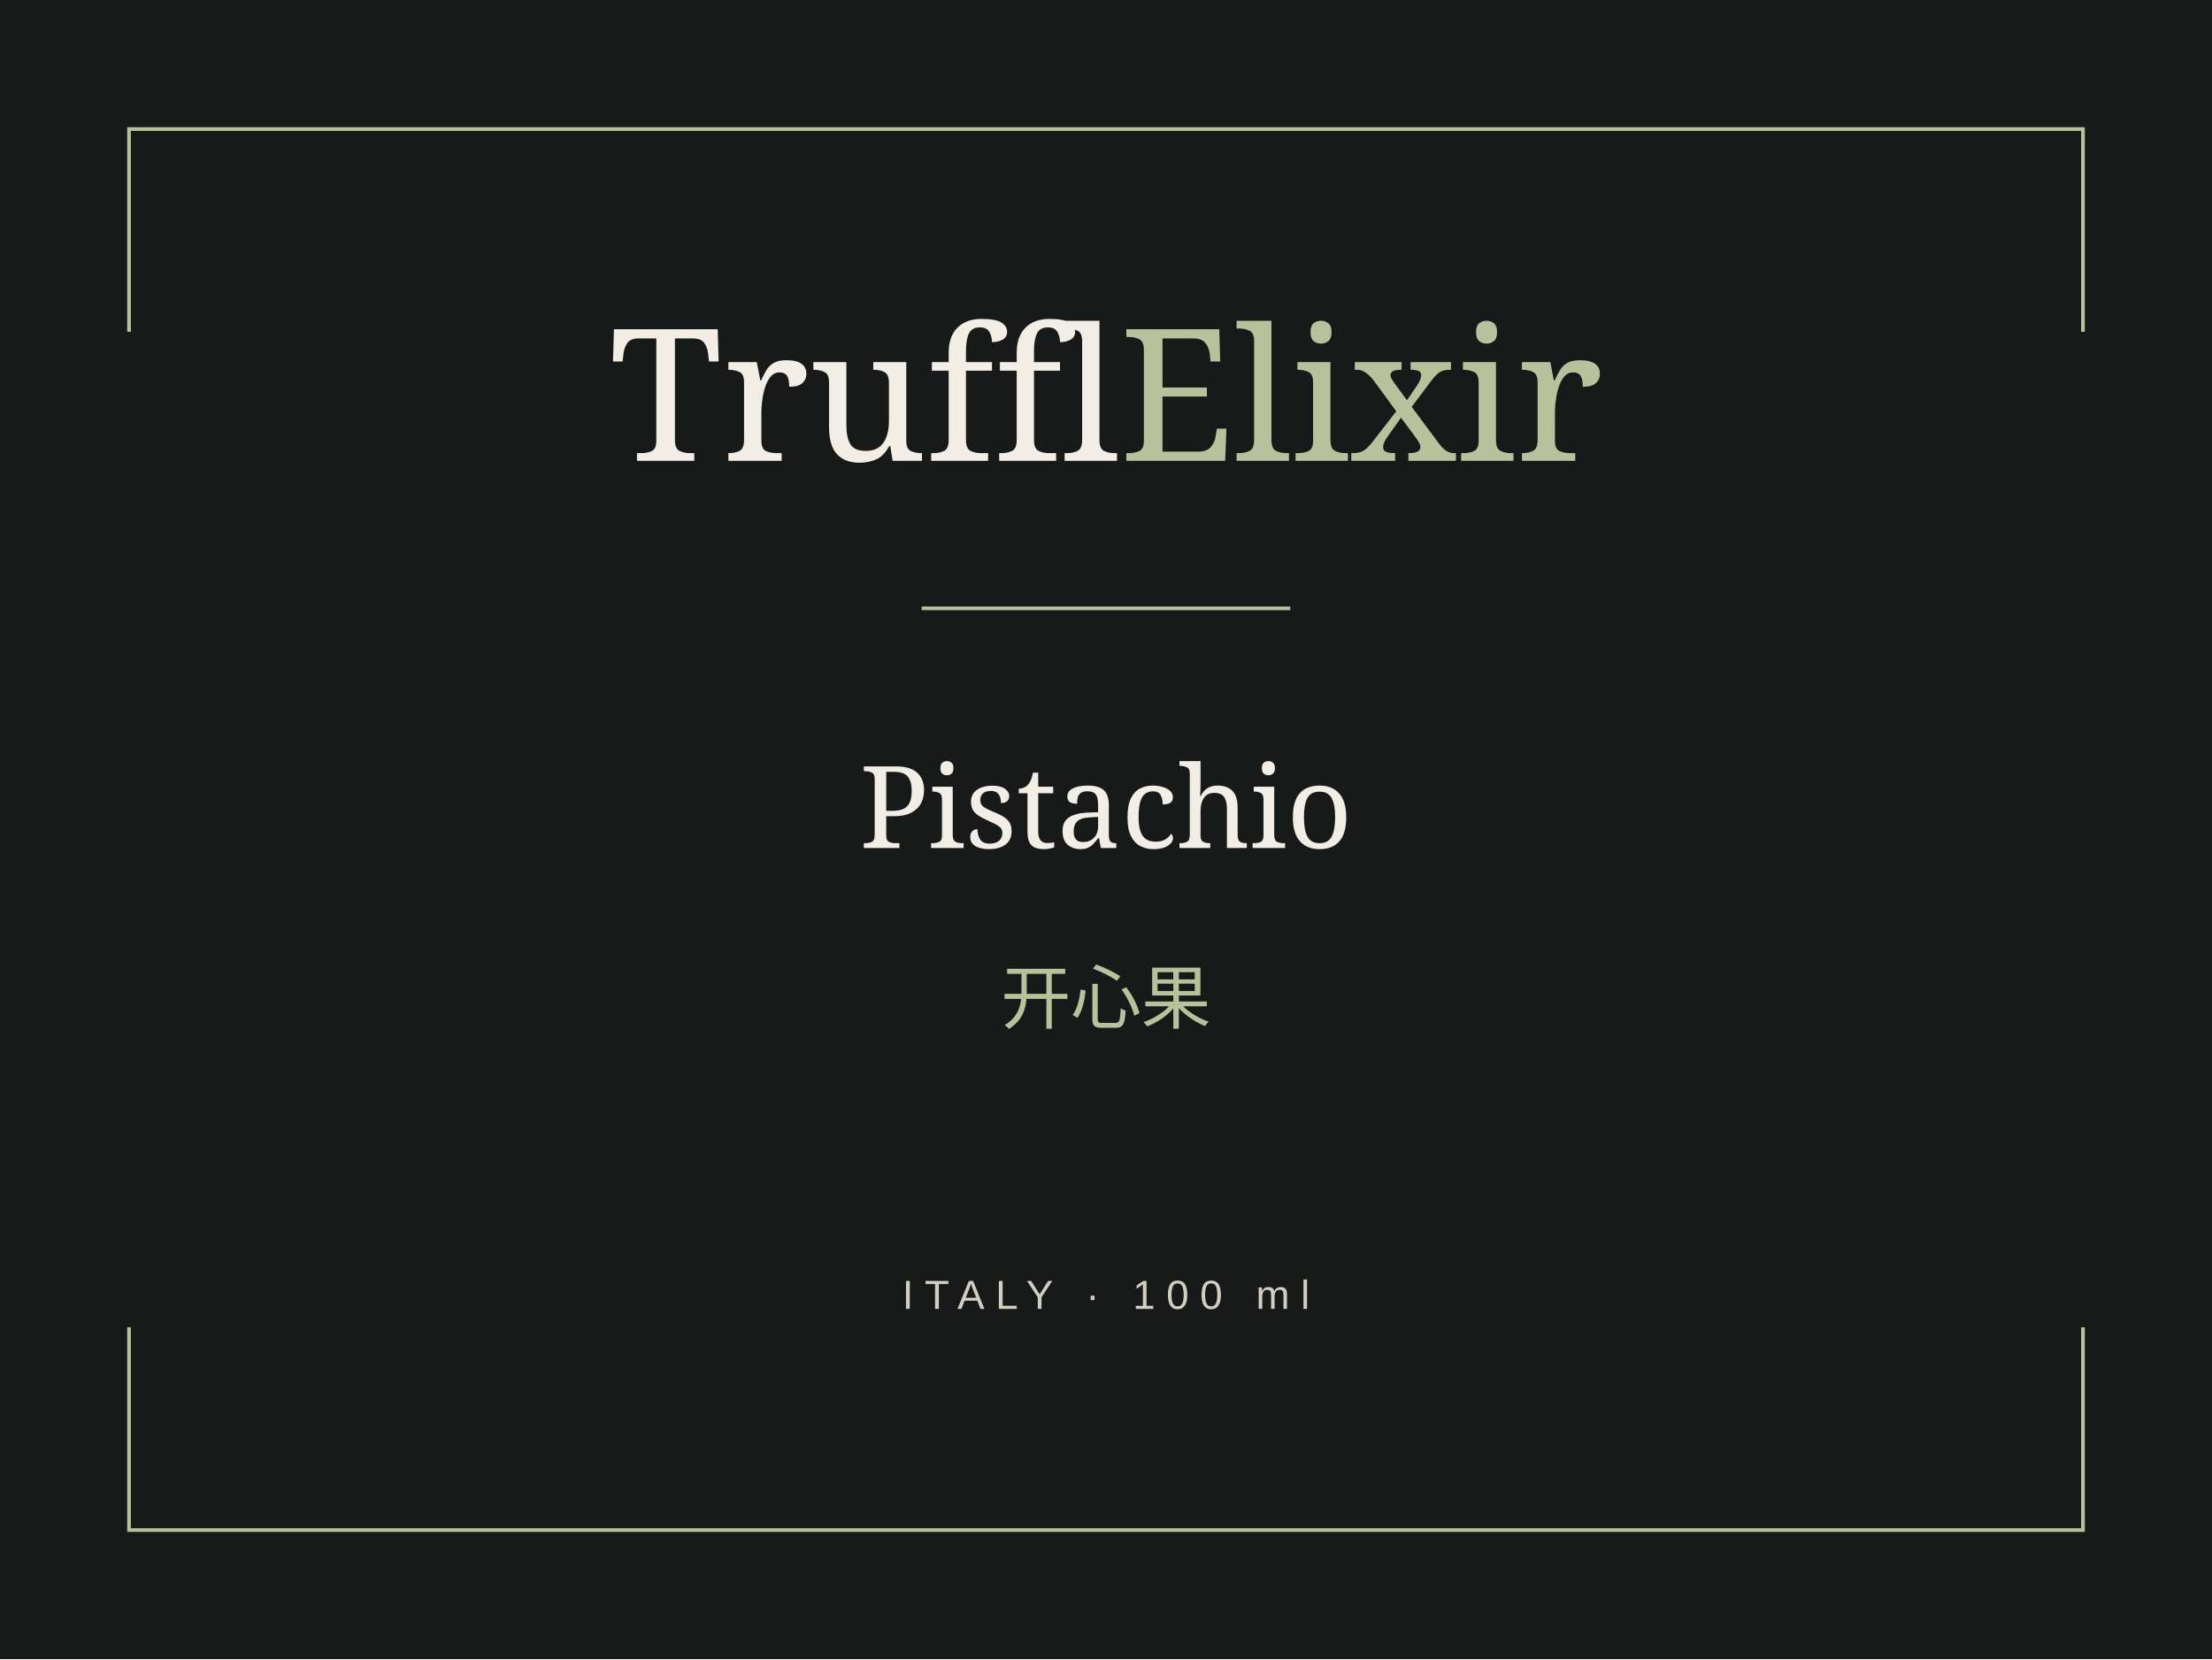
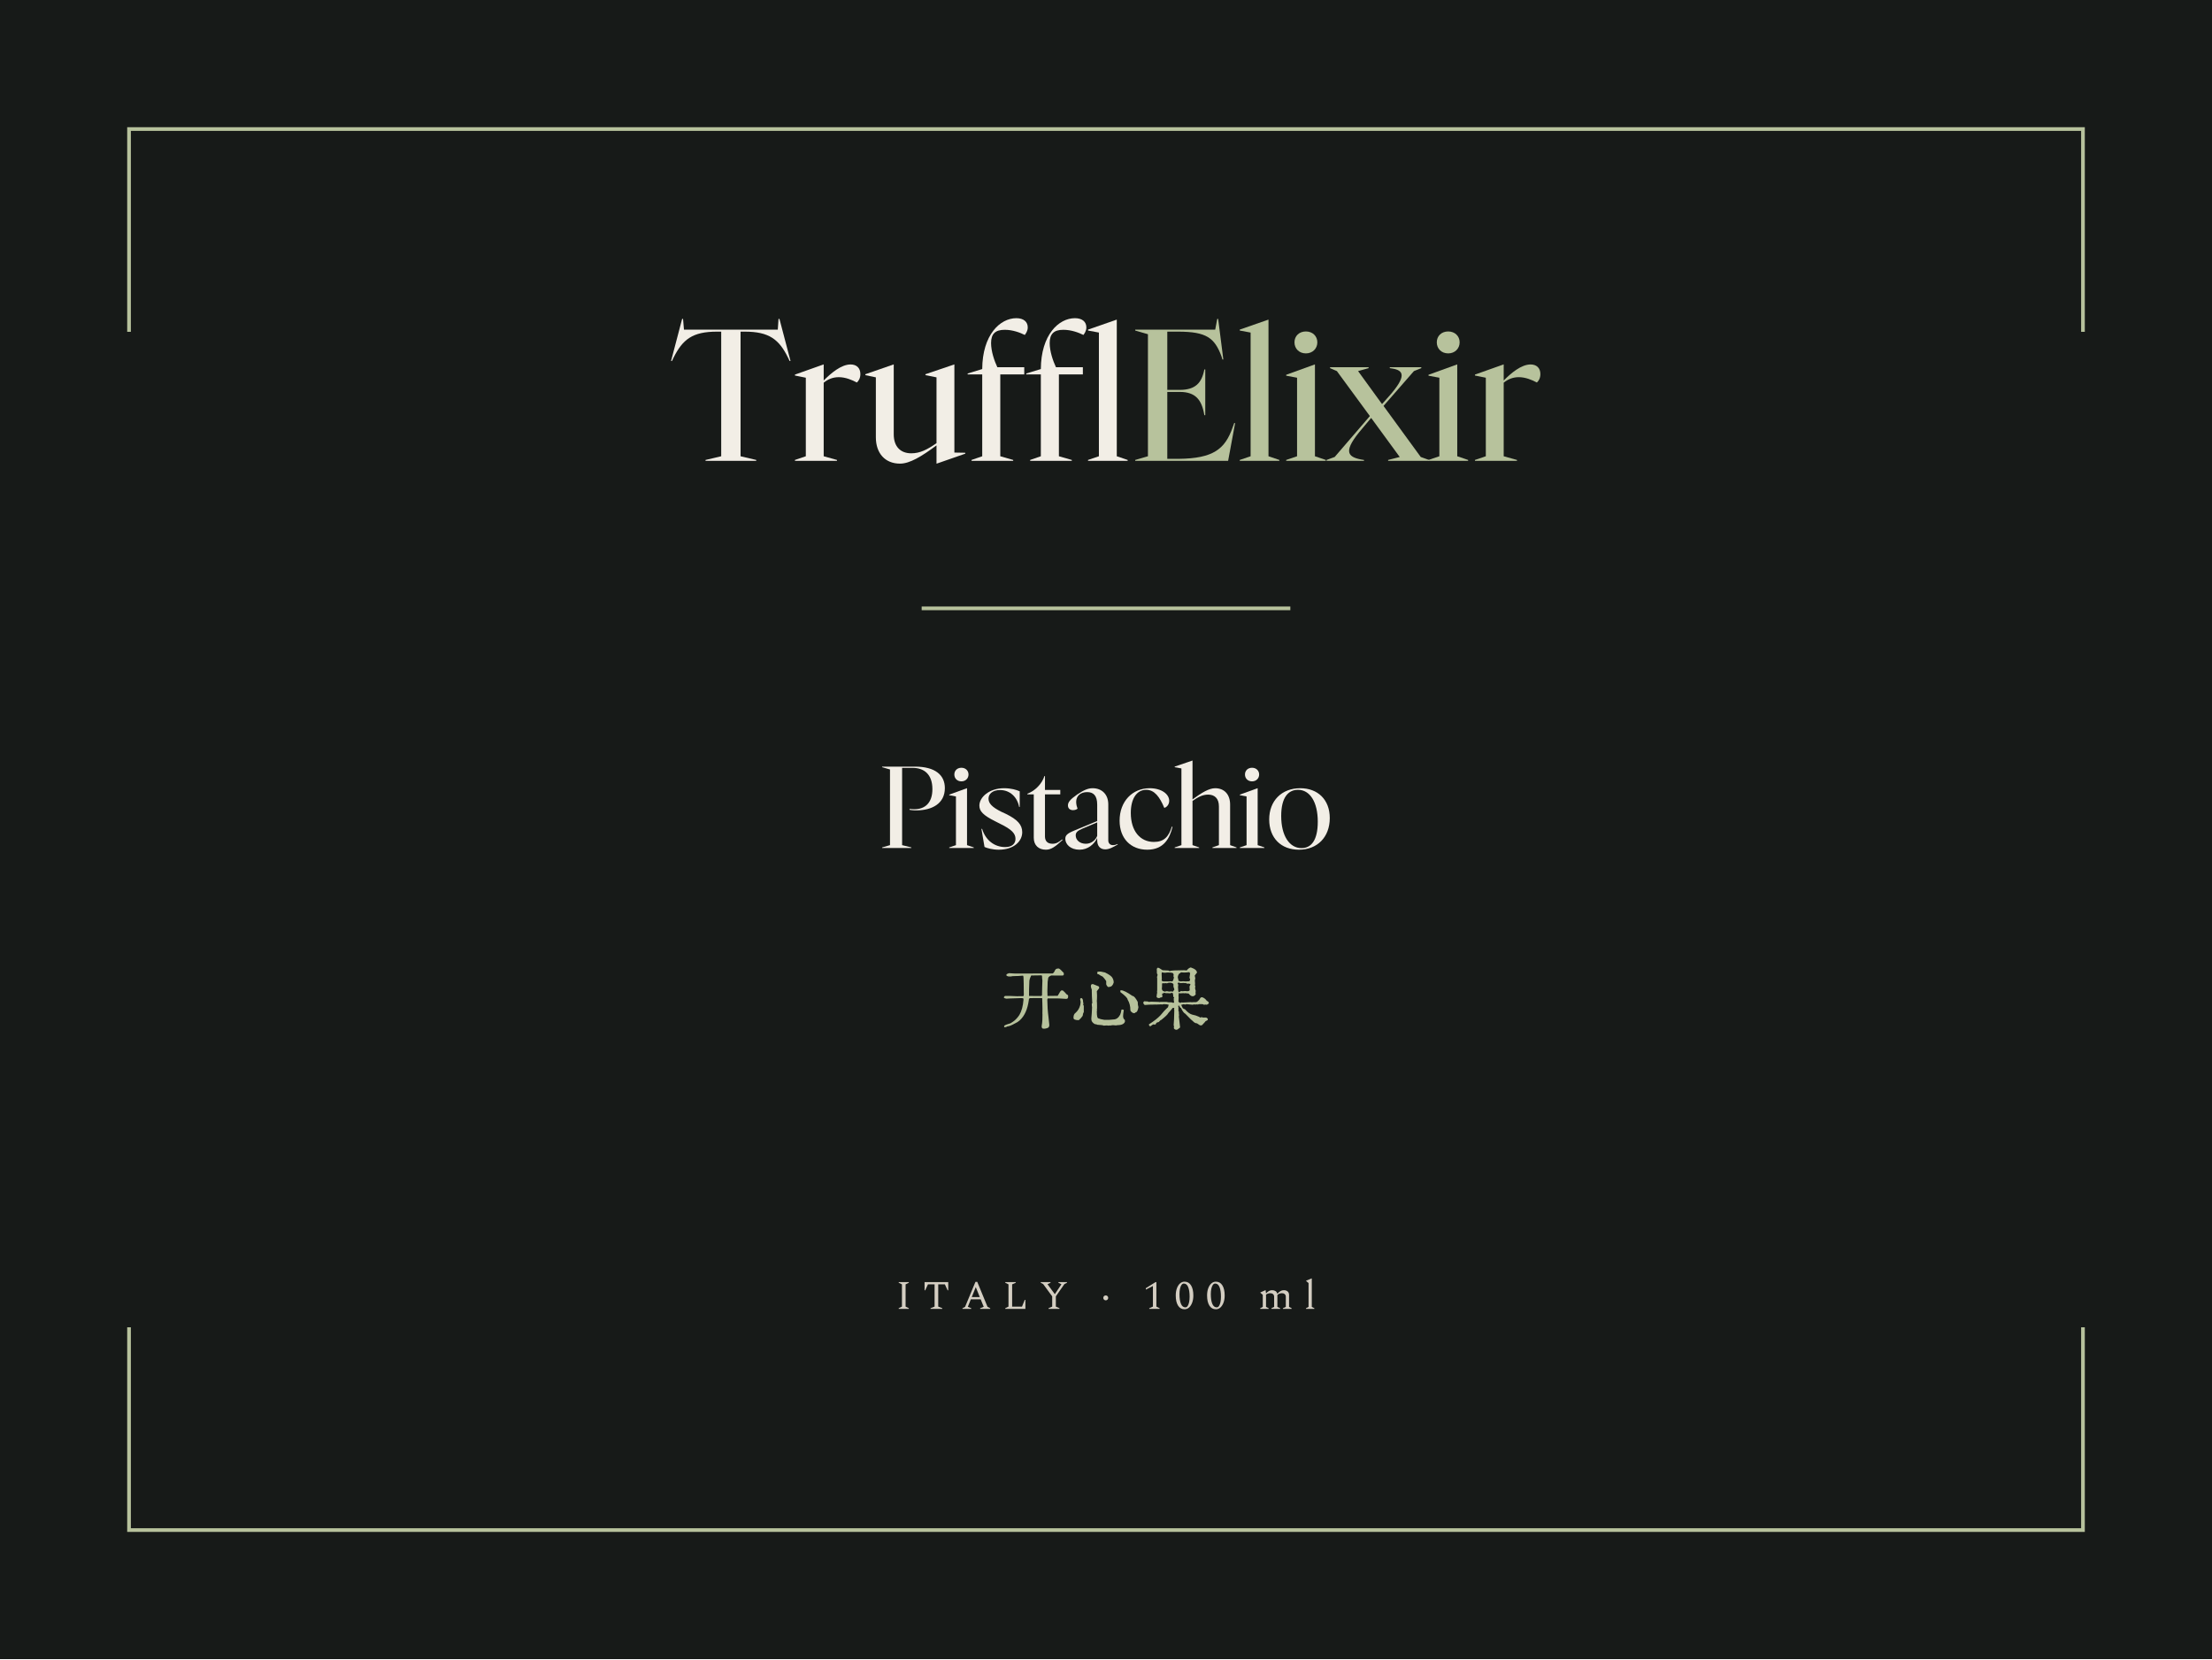
<svg xmlns="http://www.w3.org/2000/svg" width="1200" height="900" viewBox="0 0 1200 900" role="img" aria-label="TrufflElixir Pistachio, 100 ml">
  <rect width="1200" height="900" fill="#171a18" />
  <path d="M70 180V70h1060v110M70 720v110h1060V720" fill="none" stroke="#b7c29c" stroke-width="2" />
-   <text x="600" y="250" text-anchor="middle" fill="#f2eee6" font-family="Georgia,serif" font-size="100">Truffl<tspan fill="#b7c29c">Elixir</tspan>
-   </text>
+   <g aria-label="TrufflElixir" data-typeface="Nyght Serif">
+     <path fill="#f2eee6" transform="translate(363.150 250) scale(0.1 -0.1)" d="M196 0H471V5L386 25V701H409C541 701 595 659 644 559L652 542H657L597 770H592L588 712H79L74 770H69L9 542H14L22 559C72 659 125 701 258 701H281V25L196 5Z" />
+     <path fill="#f2eee6" transform="translate(429.750 250) scale(0.1 -0.1)" d="M15 0H243V5L171 25V424C194 443 221 454 253 454C289 454 325 439 351 425C361 434 370 449 370 471C370 504 349 523 317 523C266 523 211 476 171 436V523H170L15 468V463L74 451V25L15 5Z" />
+     <path fill="#f2eee6" transform="translate(467.950 250) scale(0.1 -0.1)" d="M203 -15C256 -15 320 24 401 84V-15H402L557 39V44L498 45V523H497L341 470V465L401 453V96C349 60 311 41 264 41C208 41 169 75 169 144V523H168L15 470V465L72 453V128C72 40 123 -15 203 -15Z" />
+     <path fill="#f2eee6" transform="translate(525.150 250) scale(0.1 -0.1)" d="M19 0H245V5L175 25V469H305V508H159C143 542 125 594 125 639C125 689 148 711 199 711C242 711 282 696 308 683C313 690 324 704 324 724C324 754 302 774 262 774C174 774 78 684 77 498L-2 474V469H77V25L19 5Z" />
+     <path fill="#f2eee6" transform="translate(556.950 250) scale(0.1 -0.1)" d="M19 0H245V5L175 25V469H305V508H159C143 542 125 594 125 639C125 689 148 711 199 711C242 711 282 696 308 683C313 690 324 704 324 724C324 754 302 774 262 774C174 774 78 684 77 498L-2 474V469H77V25L19 5Z" />
+     <path fill="#f2eee6" transform="translate(588.750 250) scale(0.1 -0.1)" d="M15 0H230V5L171 25V766H170L15 712V707L74 696V25L15 5Z" />
+     <path fill="#b7c29c" transform="translate(613.950 250) scale(0.1 -0.1)" d="M19 0H523L561 205H556L547 180C506 65 444 13 255 11H193V374H263C345 373 380 333 394 248H399V496H394C380 422 345 386 263 385H193V701H252C407 701 450 666 487 567L492 550H497L469 770H464L453 712H19V707L88 687V25L19 5Z" />
+     <path fill="#b7c29c" transform="translate(671.050 250) scale(0.1 -0.1)" d="M15 0H230V5L171 25V766H170L15 712V707L74 696V25L15 5Z" />
+     <path fill="#b7c29c" transform="translate(696.250 250) scale(0.1 -0.1)" d="M15 0H230V5L171 25V523H170L15 467V462L74 451V25L15 5ZM60 643C60 609 85 583 122 583C158 583 184 609 184 643C184 677 158 702 122 702C85 702 60 677 60 643Z" />
+     <path fill="#b7c29c" transform="translate(721.450 250) scale(0.1 -0.1)" d="M316 0H538V5L493 21L291 298L456 487L496 503V508H325V503L338 501C401 491 417 460 323 353L283 308L153 487L210 503V508H1V503L38 487L217 243L26 21L-18 5V0H185V5L172 7C90 22 72 55 177 177L224 233L379 21L316 5Z" />
+     <path fill="#b7c29c" transform="translate(773.450 250) scale(0.1 -0.1)" d="M15 0H230V5L171 25V523H170L15 467V462L74 451V25L15 5ZM60 643C60 609 85 583 122 583C158 583 184 609 184 643C184 677 158 702 122 702C85 702 60 677 60 643Z" />
+     <path fill="#b7c29c" transform="translate(798.650 250) scale(0.1 -0.1)" d="M15 0H243V5L171 25V424C194 443 221 454 253 454C289 454 325 439 351 425C361 434 370 449 370 471C370 504 349 523 317 523C266 523 211 476 171 436V523H170L15 468V463L74 451V25L15 5Z" />
+   </g>
  <path d="M500 330h200" stroke="#b7c29c" stroke-width="2" />
-   <text x="600" y="460" text-anchor="middle" fill="#f2eee6" font-family="Georgia,serif" font-size="62">Pistachio</text>
-   <text x="600" y="555" text-anchor="middle" fill="#b7c29c" font-family="serif" font-size="38">开心果</text>
-   <text x="600" y="710" text-anchor="middle" fill="#d4cec2" font-family="Arial,sans-serif" letter-spacing="6" font-size="22">ITALY · 100 ml</text>
+   <g aria-label="Pistachio" data-typeface="Nyght Serif">
+     <path fill="#f2eee6" transform="translate(477.364 460) scale(0.062 -0.062)" d="M19 0H275V5L194 25V701H286C386 701 459 645 459 515C459 394 394 339 300 339C282 339 268 341 259 342V334C267 333 285 329 318 329C456 329 568 389 568 524C568 638 484 712 306 712H19V707L88 687V25L19 5Z" />
+     <path fill="#f2eee6" transform="translate(514.006 460) scale(0.062 -0.062)" d="M15 0H230V5L171 25V523H170L15 467V462L74 451V25L15 5ZM60 643C60 609 85 583 122 583C158 583 184 609 184 643C184 677 158 702 122 702C85 702 60 677 60 643Z" />
+     <path fill="#f2eee6" transform="translate(529.630 460) scale(0.062 -0.062)" d="M196 -15C333 -15 402 62 402 138C402 204 360 249 258 299L221 316C136 358 107 392 107 432C107 474 144 507 208 507C294 507 359 446 375 359H380V496C351 509 304 523 243 523C113 523 27 444 27 371C27 323 58 287 167 233L210 211C313 161 343 125 343 80C343 39 314 8 254 8C155 8 80 72 51 167H45L72 9C93 -1 142 -15 196 -15Z" />
+     <path fill="#f2eee6" transform="translate(556.166 460) scale(0.062 -0.062)" d="M181 -15C228 -15 262 11 327 70L323 75C296 53 274 37 239 37C195 37 173 61 173 101V469H307V508H173V629H168C148 563 86 499 19 475V469H75V89C75 23 118 -15 181 -15Z" />
+     <path fill="#f2eee6" transform="translate(576.750 460) scale(0.062 -0.062)" d="M143 -15C218 -15 272 34 298 87V68C298 16 325 -12 369 -12C404 -12 438 8 477 30V35C463 29 452 25 435 25C412 25 395 41 395 66V381C395 473 335 523 258 523C218 523 181 507 123 468C61 425 42 400 42 373C42 346 60 331 87 331C107 331 120 339 126 344C120 360 114 381 114 404C114 456 153 489 210 489C264 489 298 460 298 379V236L96 152C33 126 19 109 19 80C19 33 64 -15 143 -15ZM110 110C110 135 123 150 170 170L298 224V106C285 70 247 37 199 37C145 37 110 70 110 110Z" />
+     <path fill="#f2eee6" transform="translate(606.138 460) scale(0.062 -0.062)" d="M262 -15C408 -15 459 87 483 185L477 187C450 98 408 53 320 53C200 53 118 148 118 307C118 429 168 509 253 509C325 509 371 447 411 351C429 355 454 377 454 413C454 471 387 523 283 523C133 523 20 409 20 239C20 83 118 -15 262 -15Z" />
+     <path fill="#f2eee6" transform="translate(636.332 460) scale(0.062 -0.062)" d="M15 0H229V5L171 25V412C223 448 261 467 308 467C364 467 402 434 402 364V25L345 5V0H556V5L500 25V380C500 469 449 523 369 523C316 523 251 484 171 425V765H170L15 712V707L74 696V25L15 5Z" />
+     <path fill="#f2eee6" transform="translate(671.672 460) scale(0.062 -0.062)" d="M15 0H230V5L171 25V523H170L15 467V462L74 451V25L15 5ZM60 643C60 609 85 583 122 583C158 583 184 609 184 643C184 677 158 702 122 702C85 702 60 677 60 643Z" />
+     <path fill="#f2eee6" transform="translate(687.296 460) scale(0.062 -0.062)" d="M280 -15C442 -15 550 96 550 262C550 423 445 523 292 523C128 523 20 412 20 250C20 86 125 -15 280 -15ZM125 280C125 442 186 509 272 509C376 509 445 403 445 230C445 69 389 -1 303 -1C197 -1 125 107 125 280Z" />
+   </g>
+   <g aria-label="开心果" data-typeface="京華老宋体">
+     <path fill="#b7c29c" transform="translate(543.000 555) scale(0.038 -0.038)" d="M811 779 827 780Q849 770 897 716L898 692Q892 679 879 679Q860 678 717 680Q681 665 675 645L667 589L663 454L665 388L810 390Q826 416 834 429Q842 450 861 466L882 467Q909 446 937 412Q959 400 959 394V379Q961 346 931 346L851 351L806 353H667Q667 350 662 333L667 205L672 146L678 94L687 10L689 -9Q697 -53 670 -68Q622 -86 595 -77Q580 -65 582 -49V-40Q590 4 591.5 43.5Q593 83 593 122L592 138Q594 202 593 206L591 297L590 315Q590 322 590.0 327.5Q590 333 590 340L589 356L558 358L414 357Q409 357 400 344L398 328Q372 133 268 39Q238 12 197 -6Q126 -46 90 -47Q79 -57 59 -58H53Q46 -58 46 -52V-42Q46 -28 135 -3Q159 10 193 36Q233 70 263 116Q312 198 322 333V345Q321 356 310 356L281 357L127 352Q92 349 79 349Q41 355 41 369Q52 388 62 388H127Q217 383 227 384L318 385Q330 386 326 441L325 563Q324 612 323 632L322 654Q322 667 316 678Q269 674 247 673L210 672Q159 672 142 666H108Q79 673 79 681L78 690Q78 702 115 713Q201 706 256 708L739 709Q757 719 766 741Q779 779 811 779ZM432 680Q425 664 417 646Q408 620 406 604L402 491Q400 425 401 388L541 387H579L587 400V421L589 518Q588 537 592 608Q588 631 587 664V673Q587 678 577 683L571 682Z" />
+     <path fill="#b7c29c" transform="translate(581.000 555) scale(0.038 -0.038)" d="M392 736V733L398 736H424L486 723Q580 677 594 642Q610 612 610 580Q592 518 548 518Q548 515 539 515H532Q513 526 503 554V600Q482 634 451 665Q427 674 395 697Q376 697 376 707V727Q376 734 392 736ZM307 557H314L395 525L402 515V498Q393 489 369 456Q372 418 372 401V381Q372 339 369 316Q372 293 372 251V208Q372 201 369 195Q372 189 372 185L369 166Q369 68 392 68Q417 56 476 47Q560 45 604 52Q666 52 702 120Q714 146 721 192Q728 192 728 195Q734 195 754 189Q744 124 744 101Q744 61 770 45V19Q751 -30 656 -30L643 -33Q626 -30 610 -30H591Q568 -31 568 -36L555 -33L535 -36L513 -33Q480 -36 464 -36Q464 -28 372 -23Q372 -17 340 -14Q291 14 291 55V71Q297 126 301 225Q297 245 297 280Q304 280 304 286Q297 400 297 459V479Q284 511 284 525Q284 557 307 557ZM711 469H715Q762 469 878 388Q908 388 953 303Q953 259 963 228Q951 153 920 153Q920 148 910 143H888Q848 166 848 185Q848 272 809 335Q808 367 705 443V463Q706 469 711 469ZM144 358Q173 358 173 300Q177 297 177 270L173 264L183 247V156Q170 140 167 104Q143 68 111 42Q36 42 36 75V78Q36 129 69 150Q115 193 131 254Q134 257 138 303Q131 332 131 345Q131 350 144 358Z" />
+     <path fill="#b7c29c" transform="translate(619.000 555) scale(0.038 -0.038)" d="M713 794Q799 765 799 719Q794 719 769 681H766L775 639Q769 620 769 612V604Q769 584 772 565Q769 554 769 538Q775 537 775 532L772 497Q772 488 781 461L778 434Q781 418 781 410Q759 384 742 384H734Q710 384 680 422Q676 424 627 428L621 425L606 428Q576 425 561 425Q540 428 537 428V407Q537 397 534 392L537 375V372Q537 351 534 306L552 291H564Q572 291 582 297Q589 297 594 294L716 300L722 297Q738 300 748 300H784Q803 300 835 339Q850 369 864 369H876Q917 353 939 318Q968 307 968 285V283Q968 278 939 262L924 265Q898 262 894 262Q892 271 870 271H835Q822 271 811 265Q808 265 802 268Q786 265 775 265L748 268Q748 262 742 262Q664 268 647 271L635 265Q612 267 612 271Q584 262 576 262V256Q593 214 597 214Q597 209 629 196Q681 136 728 122Q780 113 832 89Q834 89 841 80Q866 86 873 86Q874 80 879 80H924Q938 80 953 63V48Q953 42 921 27Q921 23 873 -27Q873 -30 852 -33Q839 -33 799 -3Q766 -3 736 33Q729 33 632 134Q604 146 570 217Q559 217 543 250H537Q533 250 528 241Q534 240 534 235V173Q534 171 540 164V140Q540 126 543 110L540 95Q540 88 558 -62Q521 -95 508 -95Q481 -95 469 -74V-59Q469 -53 472 -47Q466 -36 466 -27Q472 27 475 184L472 199Q475 204 475 214L469 217H451Q451 211 389 143Q379 117 288 45Q278 45 252 15Q213 9 213 -12L201 -21Q191 -21 175 -18Q170 -18 136 -44H130Q116 -44 112 -18Q221 51 279 113Q333 180 377 220Q387 220 392 253Q398 253 398 259Q376 271 329 271Q317 271 300 265Q296 265 291 268Q249 265 219 265H201Q198 265 198 268L193 265Q108 265 53 259Q32 275 32 294Q39 312 50 312Q55 312 86 309Q91 312 94 312Q94 306 112 303Q125 303 145 306Q196 303 243 303H246Q256 303 261 300L279 303H362Q365 303 395 297H439L448 291H466Q472 291 472 297V309Q472 315 466 315L469 327L466 354Q472 354 472 360V366L460 378V395L457 413V425Q445 428 436 434H433Q429 434 424 425Q389 428 374 428H353Q332 434 329 434Q329 429 300 419Q305 397 305 378Q305 373 294 366Q288 369 285 369Q264 357 261 357Q230 357 222 375Q225 411 231 437Q231 443 228 443L231 473V639L228 657Q232 676 237 690Q225 706 225 737L228 743Q225 748 225 755V767Q225 783 240 791H243Q256 791 308 755Q349 752 368 752H389Q402 743 410 743Q435 755 615 755Q616 755 653 752Q670 779 704 794ZM615 722Q577 725 570 725Q563 713 546 708Q525 682 525 651Q525 647 534 615V604Q540 604 567 595Q573 595 600 598Q637 595 638 595Q666 598 692 598Q701 613 701 633Q694 633 692 648Q698 700 701 714Q695 715 689 728Q647 722 615 722ZM297 725 294 719Q294 716 297 716L294 702Q297 648 297 630Q297 628 294 607Q309 595 320 595H398Q408 595 424 598Q429 595 442 595Q459 595 469 648V657L463 666V672L466 690Q462 719 436 719Q422 722 398 722H368L353 719V722L347 719H341Q325 719 297 725ZM534 580 522 568Q531 556 531 541Q531 529 528 517Q531 491 531 473V464L537 443H543L573 458Q589 455 591 455Q604 455 629 458Q650 455 662 455Q695 459 695 473Q695 488 692 523L704 547V559L677 565L665 562Q641 568 638 574L627 571L609 574Q583 571 564 571Q561 571 534 580ZM371 568 350 571Q347 571 326 568L308 571Q308 565 300 565V523Q300 511 297 491Q303 455 329 455Q330 449 335 449Q355 455 362 455H374Q395 454 395 449L415 452H442L457 449Q457 456 475 476V482Q475 489 463 520V553Q463 566 427 577H404Q391 577 371 568Z" />
+   </g>
+   <g aria-label="ITALY · 100 ml" data-typeface="Spectral">
+     <path fill="#d4cec2" transform="translate(486.002 710) scale(0.022 -0.022)" d="M70 0V16L150 56V604L70 644V660H320V644L240 604V56L320 16V0Z" />
+     <path fill="#d4cec2" transform="translate(500.582 710) scale(0.022 -0.022)" d="M192 0V16L292 56V605H129L61 458H45V660H629V458H613L545 605H382V56L482 16V0Z" />
+     <path fill="#d4cec2" transform="translate(521.410 710) scale(0.022 -0.022)" d="M33 0V16L97 49L353 665H398L650 52L717 16V0H469V16L557 50L482 235H239L165 50L249 16V0ZM262 290H460L361 536Z" />
+     <path fill="#d4cec2" transform="translate(543.910 710) scale(0.022 -0.022)" d="M65 0V16L145 56V604L65 644V660H325V644L235 604V55H478L546 222H562V0Z" />
+     <path fill="#d4cec2" transform="translate(563.814 710) scale(0.022 -0.022)" d="M228 0V16L318 56V308L96 611L35 644V660H277V644L204 609V605L383 362L544 604V608L471 644V660H683V644L619 611L408 309V56L498 16V0Z" />
+     <path fill="#d4cec2" transform="translate(597.110 710) scale(0.022 -0.022)" d="M125 210Q100 210 82.0 228.0Q64 246 64 271Q64 296 82.0 314.0Q100 332 125 332Q150 332 168.0 314.0Q186 296 186 271Q186 246 168.0 228.0Q150 210 125 210Z" />
+     <path fill="#d4cec2" transform="translate(620.110 710) scale(0.022 -0.022)" d="M153 0V16L243 56V563L68 475V510L308 660H328V56L408 16V0Z" />
+     <path fill="#d4cec2" transform="translate(637.110 710) scale(0.022 -0.022)" d="M250 -10Q146 -10 89.5 81.0Q33 172 33 330Q33 428 60.5 504.5Q88 581 137.0 625.5Q186 670 250 670Q354 670 410.5 579.0Q467 488 467 330Q467 232 439.0 155.5Q411 79 362.5 34.5Q314 -10 250 -10ZM271 37Q304 37 327.0 71.0Q350 105 362.5 164.5Q375 224 375 299Q375 450 339.5 537.0Q304 624 233 624Q199 624 175.0 590.0Q151 556 138.0 497.0Q125 438 125 363Q125 212 161.5 124.5Q198 37 271 37Z" />
+     <path fill="#d4cec2" transform="translate(654.110 710) scale(0.022 -0.022)" d="M250 -10Q146 -10 89.5 81.0Q33 172 33 330Q33 428 60.5 504.5Q88 581 137.0 625.5Q186 670 250 670Q354 670 410.5 579.0Q467 488 467 330Q467 232 439.0 155.5Q411 79 362.5 34.5Q314 -10 250 -10ZM271 37Q304 37 327.0 71.0Q350 105 362.5 164.5Q375 224 375 299Q375 450 339.5 537.0Q304 624 233 624Q199 624 175.0 590.0Q151 556 138.0 497.0Q125 438 125 363Q125 212 161.5 124.5Q198 37 271 37Z" />
+     <path fill="#d4cec2" transform="translate(682.610 710) scale(0.022 -0.022)" d="M48 0V16L111 48V346L51 398V405L175 460H181L190 386H195Q232 424 266.5 442.0Q301 460 342 460Q390 460 424.0 438.5Q458 417 468 374H471Q513 418 549.5 439.0Q586 460 630 460Q686 460 722.5 430.5Q759 401 759 343V48L822 16V0H608V16L679 48V296Q679 340 652.5 363.0Q626 386 585 386Q551 386 521.0 375.0Q491 364 471 342V48L540 16V0H324V16L391 48V296Q391 340 364.5 363.0Q338 386 297 386Q272 386 241.0 377.0Q210 368 191 351V48L256 16V0Z" />
+     <path fill="#d4cec2" transform="translate(707.530 710) scale(0.022 -0.022)" d="M44 0V16L107 48V636L47 688V695L181 750H187V48L250 16V0Z" />
+   </g>
</svg>
